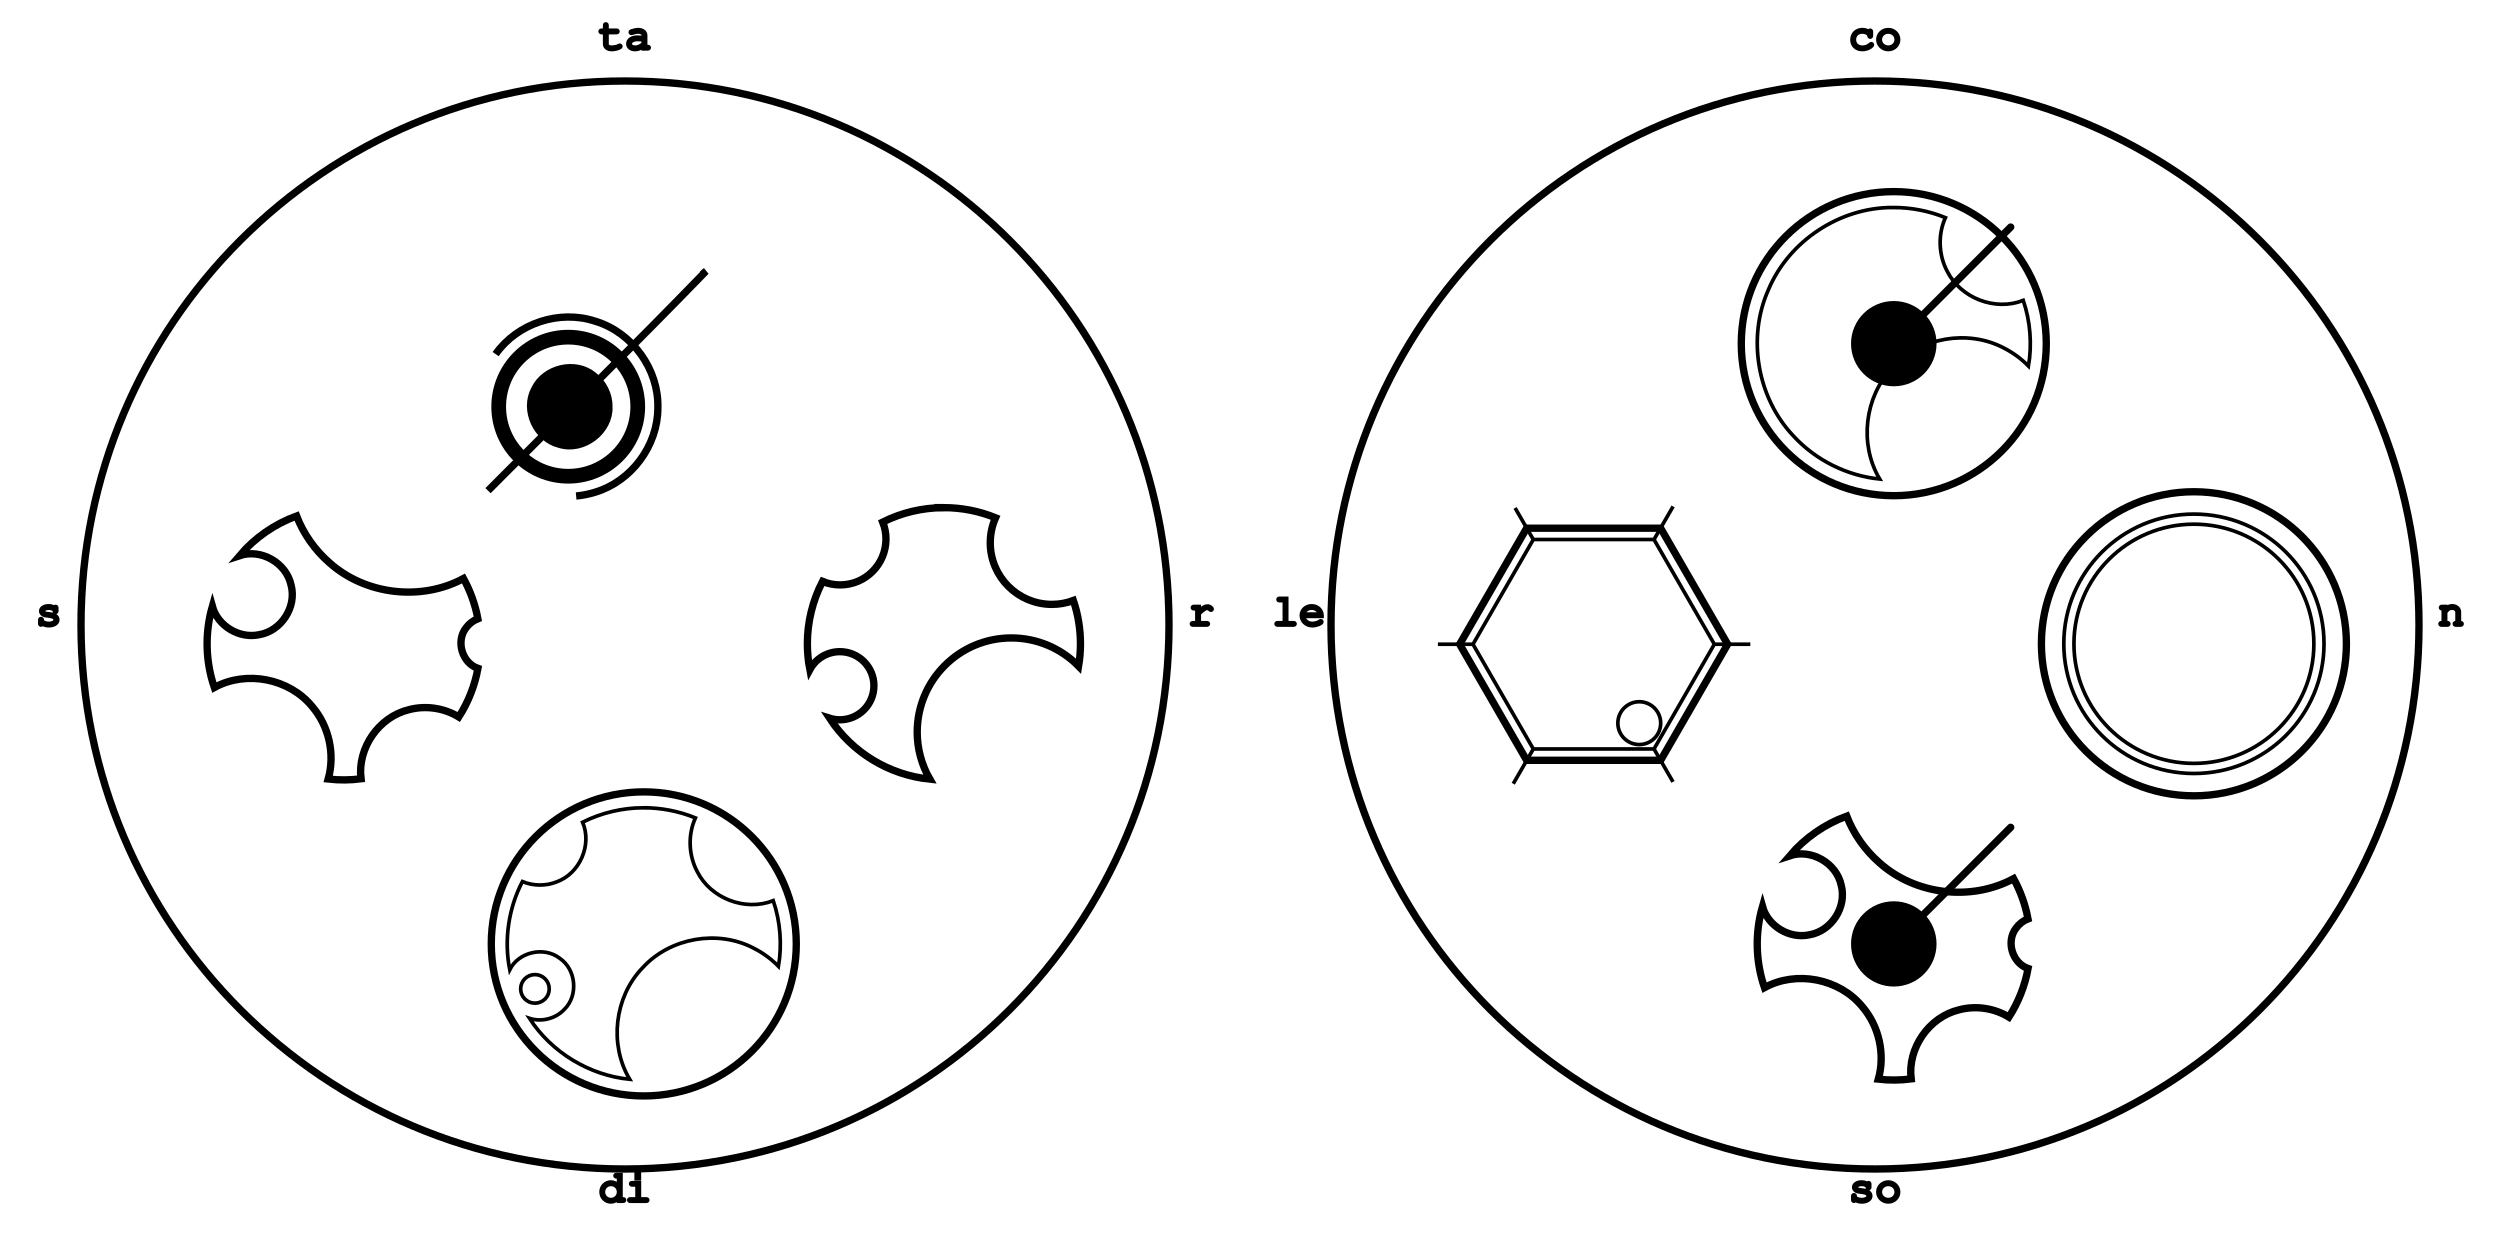
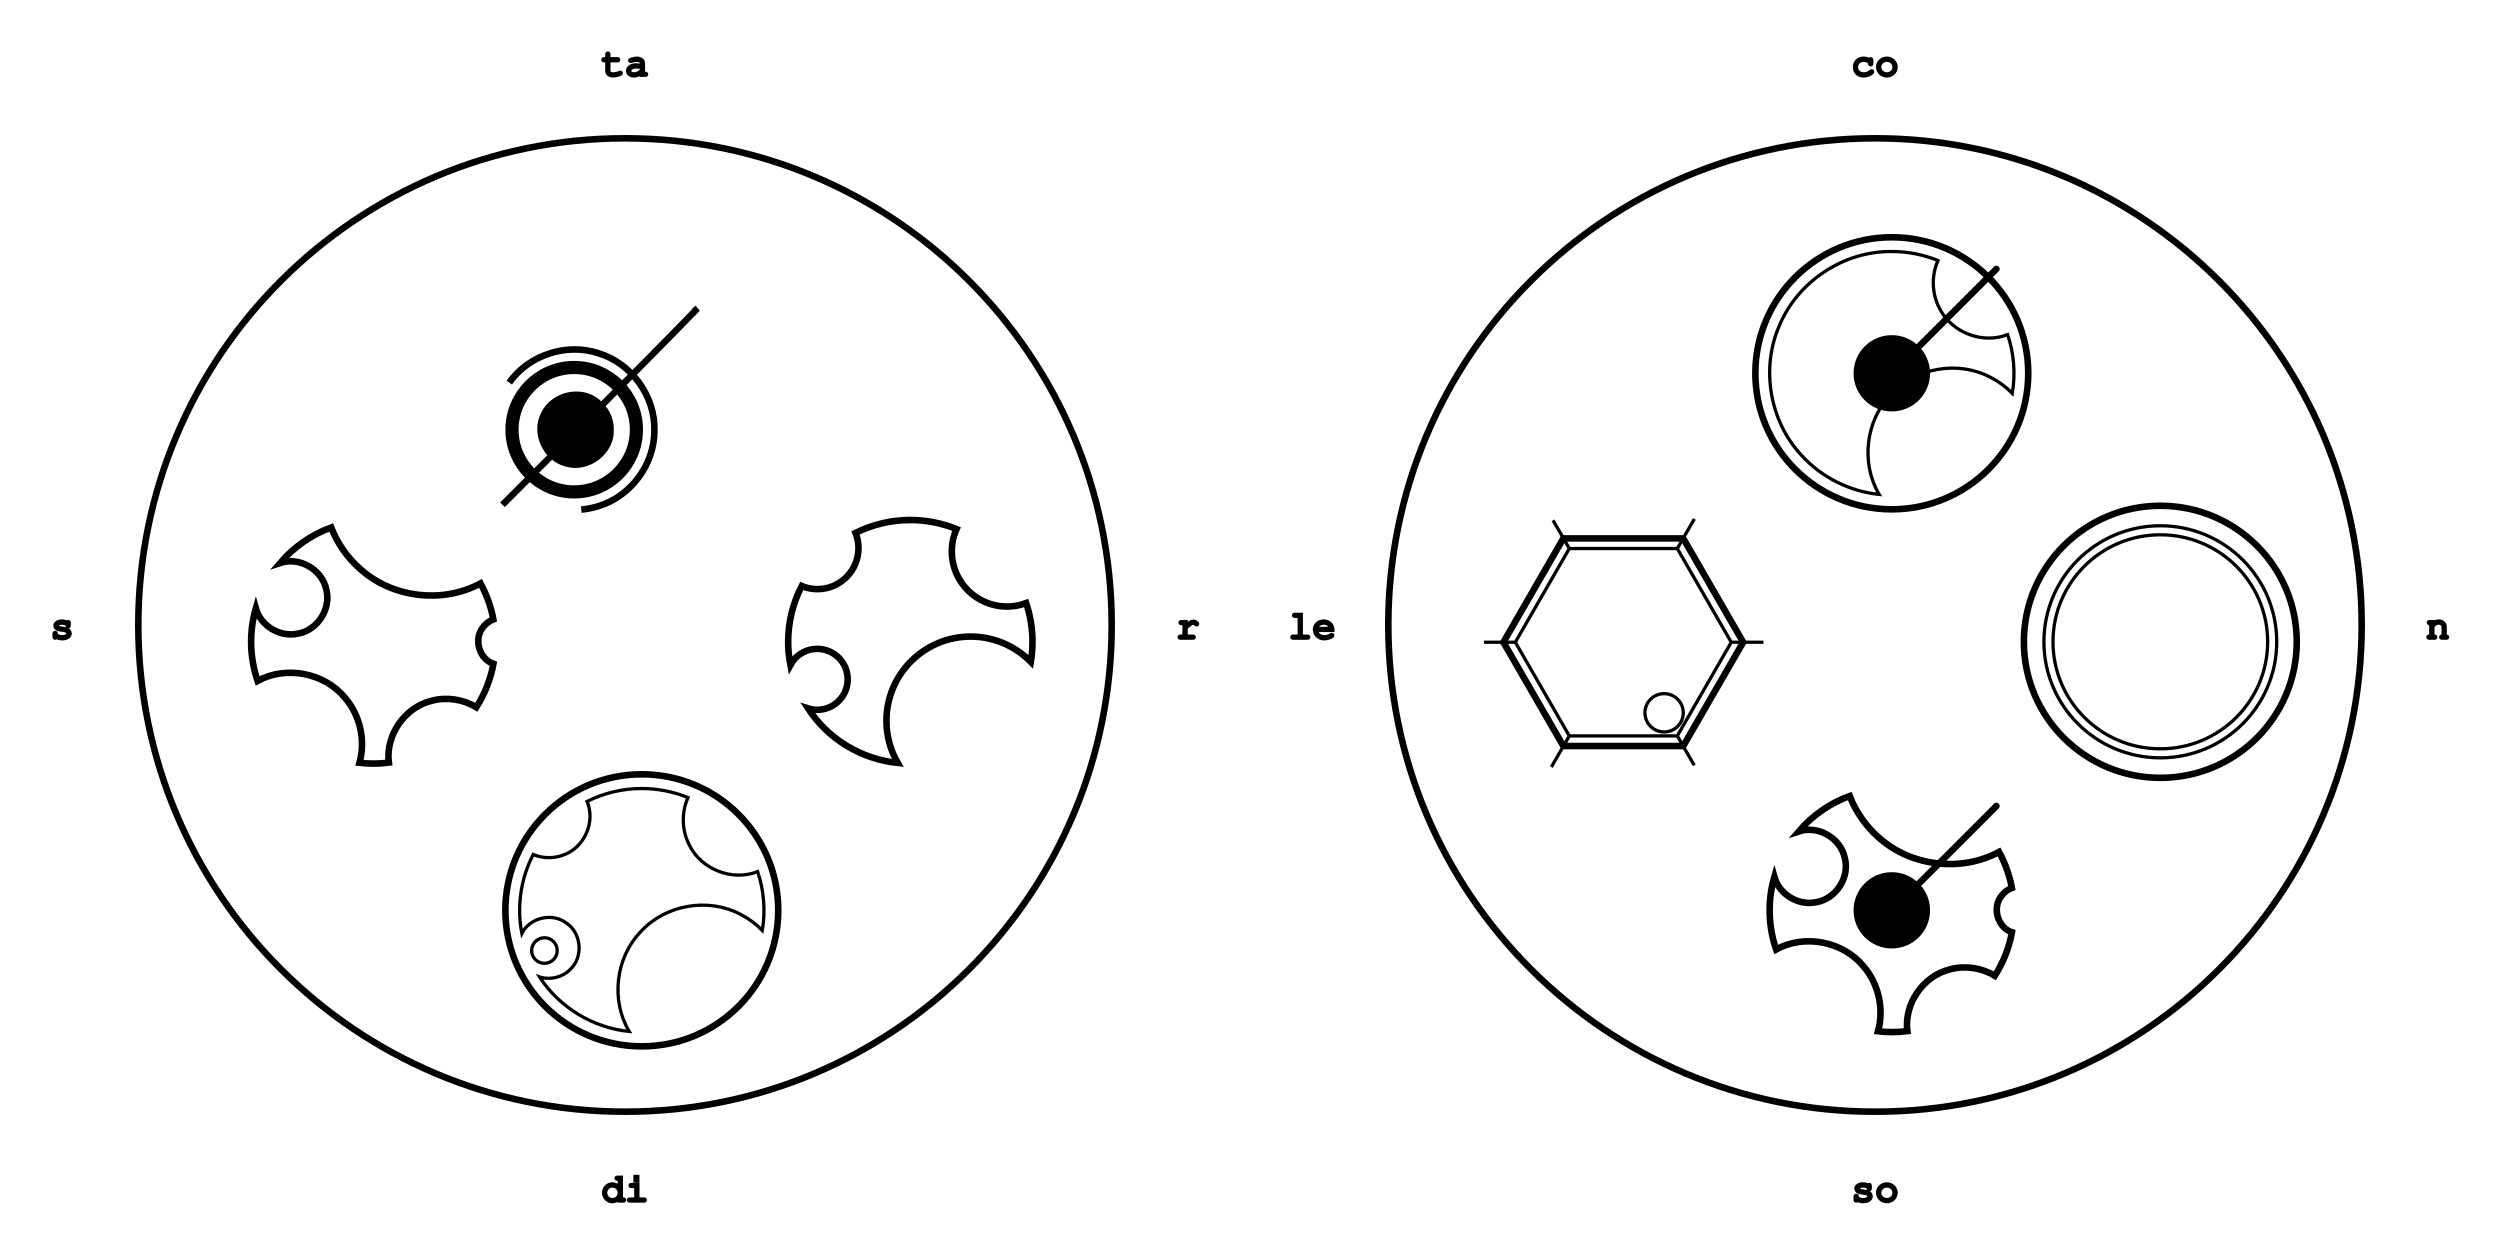
- <svg xmlns="http://www.w3.org/2000/svg" width="679.5" height="339.75" style="stroke:#000000;fill:transparent;">
-   <rect width="679.5" height="339.75" fill="#ffffff" stroke-width="0" />
+ <svg xmlns="http://www.w3.org/2000/svg" width="759.5" height="379.75" style="stroke:#000000;fill:transparent;">
+   <rect width="759.5" height="379.75" fill="#ffffff" stroke-width="0" />
  <g transform="matrix(1 0 0 1 0 0)">
-     <circle cx="169.875" cy="169.875" r="147.858" stroke-width="2" stroke="#000000" />
-     <path d="m 134.714,96.244 c 5.896,-8.392 17.393,-12.174 27.119,-8.92 10.021,3.02 17.281,13.098 16.972,23.56 0.005,10.231 -7.186,19.919 -16.981,22.876 -1.7,0.54 -3.459,0.893 -5.235,1.05" fill="false" stroke-width="2" stroke="#000000" />
-     <path d="m 173.342,110.54 a 18.899,18.899 0 0 1 -18.899,18.899 18.899,18.899 0 0 1 -18.899,-18.899 18.899,18.899 0 0 1 18.899,-18.899 18.899,18.899 0 0 1 18.899,18.899 z" fill="false" stroke-width="4" stroke="#000000" />
-     <path d="m 165.492,110.515 c 0.272,6.686 -6.992,12.213 -13.379,10.255 -6.249,-1.503 -9.869,-9.33 -6.764,-15.021 2.765,-5.76 11.077,-7.76 16.028,-3.61 2.545,1.973 4.156,5.142 4.114,8.376 z m -32.843,22.843 c 19.753,-19.864 39.714,-39.527 59.219,-59.634 -0.381,0.233 -0.667,0.587 -0.996,0.882" fill="#000000" stroke-width="2" stroke="#000000" />
-     <text text-anchor="middle" fill="#000000" style="font: 1em courier, monospace;" x="169.875" y="13.264">ta</text>
-     <path d="m 256.392,137.979 a 37.114,37.002 0 0 0 -16.468,3.922 12.473,12.473 0 0 1 0.882,4.605 12.473,12.473 0 0 1 -12.474,12.473 12.473,12.473 0 0 1 -4.768,-0.948 37.114,37.002 0 0 0 -4.123,16.948 37.114,37.002 0 0 0 0.674,7.016 9.26,9.26 0 0 1 8.155,-4.873 9.26,9.26 0 0 1 9.26,9.26 9.26,9.26 0 0 1 -9.26,9.26 9.26,9.26 0 0 1 -2.788,-0.43 37.114,37.002 0 0 0 27.249,16.571 25.589,25.589 0 0 1 -3.434,-12.802 25.589,25.589 0 0 1 25.589,-25.589 25.589,25.589 0 0 1 18.276,7.677 37.114,37.002 0 0 0 0.507,-6.091 37.114,37.002 0 0 0 -1.924,-11.757 16.757,16.757 0 0 1 -5.835,1.049 16.757,16.757 0 0 1 -16.757,-16.757 16.757,16.757 0 0 1 1.436,-6.787 37.114,37.002 0 0 0 -14.035,-2.748 37.114,37.002 0 0 0 -0.163,0 z" fill="false" stroke-width="2" stroke="#000000" />
-     <text text-anchor="middle" fill="#000000" style="font: 1em courier, monospace;" x="326.486" y="169.875">r</text>
-     <path d="m 216.431,256.555 a 41.451,41.325 0 0 1 -41.451,41.325 41.451,41.325 0 0 1 -41.451,-41.325 41.451,41.325 0 0 1 41.451,-41.325 41.451,41.325 0 0 1 41.451,41.325 z" fill="false" stroke-width="2" stroke="#000000" />
-     <path d="m 174.817,219.554 c -5.693,0.02 -11.377,1.373 -16.468,3.922 2.637,6.161 -0.765,13.966 -7.072,16.23 -2.957,1.162 -6.358,1.125 -9.288,-0.1 -3.797,7.3 -5.036,15.889 -3.449,23.964 2.414,-4.84 9.306,-6.42 13.586,-3.113 4.496,3.046 5.129,10.126 1.243,13.92 -2.363,2.51 -6.186,3.484 -9.462,2.411 5.984,9.247 16.29,15.502 27.249,16.571 -5.654,-9.441 -4.154,-22.416 3.502,-30.319 7.486,-8.229 20.537,-10.484 30.35,-5.242 2.434,1.25 4.664,2.893 6.579,4.848 1.003,-5.946 0.511,-12.135 -1.417,-17.848 -7.606,3.008 -17.018,-0.595 -20.669,-7.915 -2.372,-4.451 -2.557,-9.982 -0.487,-14.58 -4.493,-1.833 -9.346,-2.771 -14.198,-2.748 z" fill="false" stroke-width="1" stroke="#000000" />
-     <path d="m 149.282,268.776 a 3.885,3.885 0 0 1 -3.885,3.885 3.885,3.885 0 0 1 -3.885,-3.885 3.885,3.885 0 0 1 3.885,-3.885 3.885,3.885 0 0 1 3.885,3.885 z" fill="#ffffff" stroke-width="1" stroke="#000000" />
-     <text text-anchor="middle" fill="#000000" style="font: 1em courier, monospace;" x="169.875" y="326.486">di</text>
-     <path d="m 80.611,140.246 c -5.971,2.179 -11.361,5.924 -15.48,10.765 5.85,-1.948 12.722,2.003 13.986,8.038 1.577,5.891 -2.649,12.461 -8.668,13.46 -5.395,1.171 -11.258,-2.364 -12.733,-7.687 -2.069,7.175 -1.877,14.978 0.542,22.043 8.635,-4.739 20.3,-2.487 26.552,5.124 4.605,5.327 6.309,12.976 4.396,19.754 2.961,0.337 5.962,0.316 8.917,-0.062 -1.03,-8.35 4.837,-16.822 13.019,-18.788 4.54,-1.209 9.551,-0.478 13.556,1.977 2.566,-4.008 4.346,-8.518 5.208,-13.199 -4.331,-1.503 -6.067,-7.416 -3.235,-11.021 0.806,-1.11 1.936,-1.982 3.214,-2.48 -0.716,-3.819 -2.041,-7.522 -3.909,-10.929 -11.532,6.234 -26.723,4.431 -36.476,-4.327 -3.925,-3.426 -7.002,-7.811 -8.889,-12.668 z" fill="false" stroke-width="2" stroke="#000000" />
-     <text text-anchor="middle" fill="#000000" style="font: 1em courier, monospace;" x="13.264" y="169.875">s</text>
-     <circle cx="509.625" cy="169.875" r="147.858" stroke-width="2" stroke="#000000" />
-     <path d="m 556.181,93.405 a 41.451,41.325 0 0 1 -41.451,41.325 41.451,41.325 0 0 1 -41.451,-41.325 41.451,41.325 0 0 1 41.451,-41.325 41.451,41.325 0 0 1 41.451,41.325 z" fill="false" stroke-width="2" stroke="#000000" />
-     <path d="m 514.567,56.405 c -14.427,-0.109 -28.371,9.062 -33.932,22.385 -5.805,13.03 -3.032,29.26 6.753,39.636 6.057,6.62 14.592,10.891 23.519,11.784 -5.654,-9.441 -4.154,-22.416 3.502,-30.319 7.486,-8.229 20.537,-10.484 30.35,-5.242 2.434,1.25 4.664,2.893 6.579,4.848 1.003,-5.946 0.511,-12.135 -1.417,-17.848 -7.606,3.008 -17.018,-0.595 -20.669,-7.915 -2.372,-4.451 -2.557,-9.982 -0.487,-14.58 -4.493,-1.833 -9.346,-2.771 -14.198,-2.748 z" fill="false" stroke-width="1" stroke="#000000" />
-     <path d="m 525.351,93.405 a 10.621,10.588 0 0 1 -10.621,10.588 10.621,10.588 0 0 1 -10.621,-10.588 10.621,10.588 0 0 1 10.621,-10.588 10.621,10.588 0 0 1 10.621,10.588 z m -10.338,-0.192 c 36.021,-36.021 35.967,-35.967 35.967,-35.967" fill="#000000" stroke-width="2" stroke="#000000" />
-     <text text-anchor="middle" fill="#000000" style="font: 1em courier, monospace;" x="509.625" y="13.264">co</text>
-     <path d="m 628.913,174.98 a 32.608,32.509 0 0 1 -32.608,32.509 32.608,32.509 0 0 1 -32.608,-32.509 32.608,32.509 0 0 1 32.608,-32.509 32.608,32.509 0 0 1 32.608,32.509 z m 2.754,0 a 35.362,35.254 0 0 1 -35.362,35.254 35.362,35.254 0 0 1 -35.362,-35.254 35.362,35.254 0 0 1 35.362,-35.254 35.362,35.254 0 0 1 35.362,35.254 z" fill="false" stroke-width="1" stroke="#000000" />
-     <path d="m 637.755,174.98 a 41.451,41.325 0 0 1 -41.451,41.325 41.451,41.325 0 0 1 -41.451,-41.325 41.451,41.325 0 0 1 41.451,-41.325 41.451,41.325 0 0 1 41.451,41.325 z" fill="false" stroke-width="2" stroke="#000000" />
-     <text text-anchor="middle" fill="#000000" style="font: 1em courier, monospace;" x="666.236" y="169.875">n</text>
-     <path d="m 501.936,221.821 c -5.971,2.179 -11.361,5.924 -15.48,10.765 5.85,-1.948 12.722,2.003 13.986,8.038 1.577,5.891 -2.649,12.461 -8.668,13.46 -5.395,1.171 -11.258,-2.364 -12.733,-7.687 -2.069,7.175 -1.877,14.978 0.542,22.043 8.635,-4.739 20.3,-2.487 26.552,5.124 4.605,5.327 6.309,12.976 4.396,19.754 2.961,0.337 5.962,0.316 8.917,-0.062 -1.03,-8.35 4.837,-16.822 13.019,-18.788 4.54,-1.209 9.551,-0.478 13.556,1.977 2.566,-4.008 4.346,-8.518 5.208,-13.199 -4.331,-1.503 -6.067,-7.416 -3.235,-11.021 0.806,-1.11 1.936,-1.982 3.214,-2.48 -0.716,-3.819 -2.041,-7.522 -3.909,-10.929 -11.532,6.234 -26.723,4.431 -36.476,-4.327 -3.925,-3.426 -7.002,-7.811 -8.889,-12.668 z" fill="false" stroke-width="2" stroke="#000000" />
-     <path d="m 525.351,256.555 a 10.621,10.588 0 0 1 -10.621,10.588 10.621,10.588 0 0 1 -10.621,-10.588 10.621,10.588 0 0 1 10.621,-10.588 10.621,10.588 0 0 1 10.621,10.588 z m -10.338,-0.192 c 36.021,-36.021 35.967,-35.967 35.967,-35.967" fill="#000000" stroke-width="2" stroke="#000000" />
-     <text text-anchor="middle" fill="#000000" style="font: 1em courier, monospace;" x="509.625" y="326.486">so</text>
-     <path d="m 449.557,203.57 c 1.721,2.981 3.443,5.963 5.164,8.944 m -37.966,-8.944 c -1.818,3.149 -3.636,6.297 -5.454,9.446 m 5.454,-66.373 c -1.651,-2.859 -3.301,-5.718 -4.952,-8.577 m 37.754,8.577 c 1.73,-2.996 3.459,-5.992 5.189,-8.988 m 11.212,37.452 c 3.261,0 6.522,0 9.783,0 m -75.388,-5.333333333333333e-6 c -3.177,0 -6.354,0 -9.531,0 m 58.735,28.464 c -10.934,0 -21.868,0 -32.802,0 -5.467,-9.488 -10.934,-18.976 -16.401,-28.464 5.467,-9.488 10.934,-18.976 16.401,-28.464 10.934,5.333333333333333e-7 21.868,10.666666666666666e-7 32.802,16e-7 5.467,9.488 10.934,18.976 16.401,28.464 -5.467,9.488 -10.934,18.976 -16.401,28.464 z" fill="false" stroke-width="1" stroke="#000000" />
-     <path d="m 451.366,206.648 c -12.14,0 -24.281,-26.666666666666664e-7 -36.421,-26.666666666666664e-7 -6.07,-10.514 -12.14,-21.028 -18.21,-31.541 6.07,-10.514 12.14,-21.028 18.21,-31.541 12.14,5.333333333333333e-7 24.281,13.333333333333332e-7 36.421,18.666666666666664e-7 6.07,10.514 12.14,21.028 18.21,31.541 -6.07,10.514 -12.14,21.028 -18.21,31.541 z" fill="false" stroke-width="2" stroke="#000000" />
-     <path d="m 451.374,196.55 a 5.821,5.821 0 0 1 -5.821,5.821 5.821,5.821 0 0 1 -5.821,-5.821 5.821,5.821 0 0 1 5.821,-5.821 5.821,5.821 0 0 1 5.821,5.821 z" fill="#ffffff" stroke-width="1" stroke="#000000" />
-     <text text-anchor="middle" fill="#000000" style="font: 1em courier, monospace;" x="353.014" y="169.875">le</text>
+     <circle cx="189.875" cy="189.875" r="147.858" stroke-width="2" stroke="#000000" />
+     <path d="m 154.714,116.244 c 5.896,-8.392 17.393,-12.174 27.119,-8.92 10.021,3.02 17.281,13.098 16.972,23.56 0.005,10.231 -7.186,19.919 -16.981,22.876 -1.7,0.54 -3.459,0.893 -5.235,1.05" fill="false" stroke-width="2" stroke="#000000" />
+     <path d="m 193.342,130.54 a 18.899,18.899 0 0 1 -18.899,18.899 18.899,18.899 0 0 1 -18.899,-18.899 18.899,18.899 0 0 1 18.899,-18.899 18.899,18.899 0 0 1 18.899,18.899 z" fill="false" stroke-width="4" stroke="#000000" />
+     <path d="m 185.492,130.515 c 0.272,6.686 -6.992,12.213 -13.379,10.255 -6.249,-1.503 -9.869,-9.33 -6.764,-15.021 2.765,-5.76 11.077,-7.76 16.028,-3.61 2.545,1.973 4.156,5.142 4.114,8.376 z m -32.843,22.843 c 19.753,-19.864 39.714,-39.527 59.219,-59.634 -0.381,0.233 -0.667,0.587 -0.996,0.882" fill="#000000" stroke-width="2" stroke="#000000" />
+     <text text-anchor="middle" fill="#000000" style="font: 1em courier, monospace;" x="189.875" y="22.875">ta</text>
+     <path d="m 276.392,157.979 a 37.114,37.002 0 0 0 -16.468,3.922 12.473,12.473 0 0 1 0.882,4.605 12.473,12.473 0 0 1 -12.474,12.473 12.473,12.473 0 0 1 -4.768,-0.948 37.114,37.002 0 0 0 -4.123,16.948 37.114,37.002 0 0 0 0.674,7.016 9.26,9.26 0 0 1 8.155,-4.873 9.26,9.26 0 0 1 9.26,9.26 9.26,9.26 0 0 1 -9.26,9.26 9.26,9.26 0 0 1 -2.788,-0.43 37.114,37.002 0 0 0 27.249,16.571 25.589,25.589 0 0 1 -3.434,-12.802 25.589,25.589 0 0 1 25.589,-25.589 25.589,25.589 0 0 1 18.276,7.677 37.114,37.002 0 0 0 0.507,-6.091 37.114,37.002 0 0 0 -1.924,-11.757 16.757,16.757 0 0 1 -5.835,1.049 16.757,16.757 0 0 1 -16.757,-16.757 16.757,16.757 0 0 1 1.436,-6.787 37.114,37.002 0 0 0 -14.035,-2.748 37.114,37.002 0 0 0 -0.163,0 z" fill="false" stroke-width="2" stroke="#000000" />
+     <text text-anchor="middle" fill="#000000" style="font: 1em courier, monospace;" x="360.875" y="193.875">r</text>
+     <path d="m 236.431,276.555 a 41.451,41.325 0 0 1 -41.451,41.325 41.451,41.325 0 0 1 -41.451,-41.325 41.451,41.325 0 0 1 41.451,-41.325 41.451,41.325 0 0 1 41.451,41.325 z" fill="false" stroke-width="2" stroke="#000000" />
+     <path d="m 194.817,239.554 c -5.693,0.02 -11.377,1.373 -16.468,3.922 2.637,6.161 -0.765,13.966 -7.072,16.23 -2.957,1.162 -6.358,1.125 -9.288,-0.1 -3.797,7.3 -5.036,15.889 -3.449,23.964 2.414,-4.84 9.306,-6.42 13.586,-3.113 4.496,3.046 5.129,10.126 1.243,13.92 -2.363,2.51 -6.186,3.484 -9.462,2.411 5.984,9.247 16.29,15.502 27.249,16.571 -5.654,-9.441 -4.154,-22.416 3.502,-30.319 7.486,-8.229 20.537,-10.484 30.35,-5.242 2.434,1.25 4.664,2.893 6.579,4.848 1.003,-5.946 0.511,-12.135 -1.417,-17.848 -7.606,3.008 -17.018,-0.595 -20.669,-7.915 -2.372,-4.451 -2.557,-9.982 -0.487,-14.58 -4.493,-1.833 -9.346,-2.771 -14.198,-2.748 z" fill="false" stroke-width="1" stroke="#000000" />
+     <path d="m 169.282,288.776 a 3.885,3.885 0 0 1 -3.885,3.885 3.885,3.885 0 0 1 -3.885,-3.885 3.885,3.885 0 0 1 3.885,-3.885 3.885,3.885 0 0 1 3.885,3.885 z" fill="#ffffff" stroke-width="1" stroke="#000000" />
+     <text text-anchor="middle" fill="#000000" style="font: 1em courier, monospace;" x="189.875" y="364.875">di</text>
+     <path d="m 100.611,160.246 c -5.971,2.179 -11.361,5.924 -15.48,10.765 5.85,-1.948 12.722,2.003 13.986,8.038 1.577,5.891 -2.649,12.461 -8.668,13.46 -5.395,1.171 -11.258,-2.364 -12.733,-7.687 -2.069,7.175 -1.877,14.978 0.542,22.043 8.635,-4.739 20.3,-2.487 26.552,5.124 4.605,5.327 6.309,12.976 4.396,19.754 2.961,0.337 5.962,0.316 8.917,-0.062 -1.03,-8.35 4.837,-16.822 13.019,-18.788 4.54,-1.209 9.551,-0.478 13.556,1.977 2.566,-4.008 4.346,-8.518 5.208,-13.199 -4.331,-1.503 -6.067,-7.416 -3.235,-11.021 0.806,-1.11 1.936,-1.982 3.214,-2.48 -0.716,-3.819 -2.041,-7.522 -3.909,-10.929 -11.532,6.234 -26.723,4.431 -36.476,-4.327 -3.925,-3.426 -7.002,-7.811 -8.889,-12.668 z" fill="false" stroke-width="2" stroke="#000000" />
+     <text text-anchor="middle" fill="#000000" style="font: 1em courier, monospace;" x="18.875" y="193.875">s</text>
+     <circle cx="569.625" cy="189.875" r="147.858" stroke-width="2" stroke="#000000" />
+     <path d="m 616.181,113.405 a 41.451,41.325 0 0 1 -41.451,41.325 41.451,41.325 0 0 1 -41.451,-41.325 41.451,41.325 0 0 1 41.451,-41.325 41.451,41.325 0 0 1 41.451,41.325 z" fill="false" stroke-width="2" stroke="#000000" />
+     <path d="m 574.567,76.405 c -14.427,-0.109 -28.371,9.062 -33.932,22.385 -5.805,13.03 -3.032,29.26 6.753,39.636 6.057,6.62 14.592,10.891 23.519,11.784 -5.654,-9.441 -4.154,-22.416 3.502,-30.319 7.486,-8.229 20.537,-10.484 30.35,-5.242 2.434,1.25 4.664,2.893 6.579,4.848 1.003,-5.946 0.511,-12.135 -1.417,-17.848 -7.606,3.008 -17.018,-0.595 -20.669,-7.915 -2.372,-4.451 -2.557,-9.982 -0.487,-14.58 -4.493,-1.833 -9.346,-2.771 -14.198,-2.748 z" fill="false" stroke-width="1" stroke="#000000" />
+     <path d="m 585.351,113.405 a 10.621,10.588 0 0 1 -10.621,10.588 10.621,10.588 0 0 1 -10.621,-10.588 10.621,10.588 0 0 1 10.621,-10.588 10.621,10.588 0 0 1 10.621,10.588 z m -10.338,-0.192 c 36.021,-36.021 35.967,-35.967 35.967,-35.967" fill="#000000" stroke-width="2" stroke="#000000" />
+     <text text-anchor="middle" fill="#000000" style="font: 1em courier, monospace;" x="569.625" y="22.875">co</text>
+     <path d="m 688.913,194.98 a 32.608,32.509 0 0 1 -32.608,32.509 32.608,32.509 0 0 1 -32.608,-32.509 32.608,32.509 0 0 1 32.608,-32.509 32.608,32.509 0 0 1 32.608,32.509 z m 2.754,0 a 35.362,35.254 0 0 1 -35.362,35.254 35.362,35.254 0 0 1 -35.362,-35.254 35.362,35.254 0 0 1 35.362,-35.254 35.362,35.254 0 0 1 35.362,35.254 z" fill="false" stroke-width="1" stroke="#000000" />
+     <path d="m 697.755,194.98 a 41.451,41.325 0 0 1 -41.451,41.325 41.451,41.325 0 0 1 -41.451,-41.325 41.451,41.325 0 0 1 41.451,-41.325 41.451,41.325 0 0 1 41.451,41.325 z" fill="false" stroke-width="2" stroke="#000000" />
+     <text text-anchor="middle" fill="#000000" style="font: 1em courier, monospace;" x="740.625" y="193.875">n</text>
+     <path d="m 561.936,241.821 c -5.971,2.179 -11.361,5.924 -15.48,10.765 5.85,-1.948 12.722,2.003 13.986,8.038 1.577,5.891 -2.649,12.461 -8.668,13.46 -5.395,1.171 -11.258,-2.364 -12.733,-7.687 -2.069,7.175 -1.877,14.978 0.542,22.043 8.635,-4.739 20.3,-2.487 26.552,5.124 4.605,5.327 6.309,12.976 4.396,19.754 2.961,0.337 5.962,0.316 8.917,-0.062 -1.03,-8.35 4.837,-16.822 13.019,-18.788 4.54,-1.209 9.551,-0.478 13.556,1.977 2.566,-4.008 4.346,-8.518 5.208,-13.199 -4.331,-1.503 -6.067,-7.416 -3.235,-11.021 0.806,-1.11 1.936,-1.982 3.214,-2.48 -0.716,-3.819 -2.041,-7.522 -3.909,-10.929 -11.532,6.234 -26.723,4.431 -36.476,-4.327 -3.925,-3.426 -7.002,-7.811 -8.889,-12.668 z" fill="false" stroke-width="2" stroke="#000000" />
+     <path d="m 585.351,276.555 a 10.621,10.588 0 0 1 -10.621,10.588 10.621,10.588 0 0 1 -10.621,-10.588 10.621,10.588 0 0 1 10.621,-10.588 10.621,10.588 0 0 1 10.621,10.588 z m -10.338,-0.192 c 36.021,-36.021 35.967,-35.967 35.967,-35.967" fill="#000000" stroke-width="2" stroke="#000000" />
+     <text text-anchor="middle" fill="#000000" style="font: 1em courier, monospace;" x="569.625" y="364.875">so</text>
+     <path d="m 509.557,223.57 c 1.721,2.981 3.443,5.963 5.164,8.944 m -37.966,-8.944 c -1.818,3.149 -3.636,6.297 -5.454,9.446 m 5.454,-66.373 c -1.651,-2.859 -3.301,-5.718 -4.952,-8.577 m 37.754,8.577 c 1.73,-2.996 3.459,-5.992 5.189,-8.988 m 11.212,37.452 c 3.261,0 6.522,0 9.783,0 m -75.388,-5.333333333333333e-6 c -3.177,0 -6.354,0 -9.531,0 m 58.735,28.464 c -10.934,0 -21.868,0 -32.802,0 -5.467,-9.488 -10.934,-18.976 -16.401,-28.464 5.467,-9.488 10.934,-18.976 16.401,-28.464 10.934,5.333333333333333e-7 21.868,10.666666666666666e-7 32.802,16e-7 5.467,9.488 10.934,18.976 16.401,28.464 -5.467,9.488 -10.934,18.976 -16.401,28.464 z" fill="false" stroke-width="1" stroke="#000000" />
+     <path d="m 511.366,226.648 c -12.14,0 -24.281,-26.666666666666664e-7 -36.421,-26.666666666666664e-7 -6.07,-10.514 -12.14,-21.028 -18.21,-31.541 6.07,-10.514 12.14,-21.028 18.21,-31.541 12.14,5.333333333333333e-7 24.281,13.333333333333332e-7 36.421,18.666666666666664e-7 6.07,10.514 12.14,21.028 18.21,31.541 -6.07,10.514 -12.14,21.028 -18.21,31.541 z" fill="false" stroke-width="2" stroke="#000000" />
+     <path d="m 511.374,216.55 a 5.821,5.821 0 0 1 -5.821,5.821 5.821,5.821 0 0 1 -5.821,-5.821 5.821,5.821 0 0 1 5.821,-5.821 5.821,5.821 0 0 1 5.821,5.821 z" fill="#ffffff" stroke-width="1" stroke="#000000" />
+     <text text-anchor="middle" fill="#000000" style="font: 1em courier, monospace;" x="398.625" y="193.875">le</text>
  </g>
</svg>
